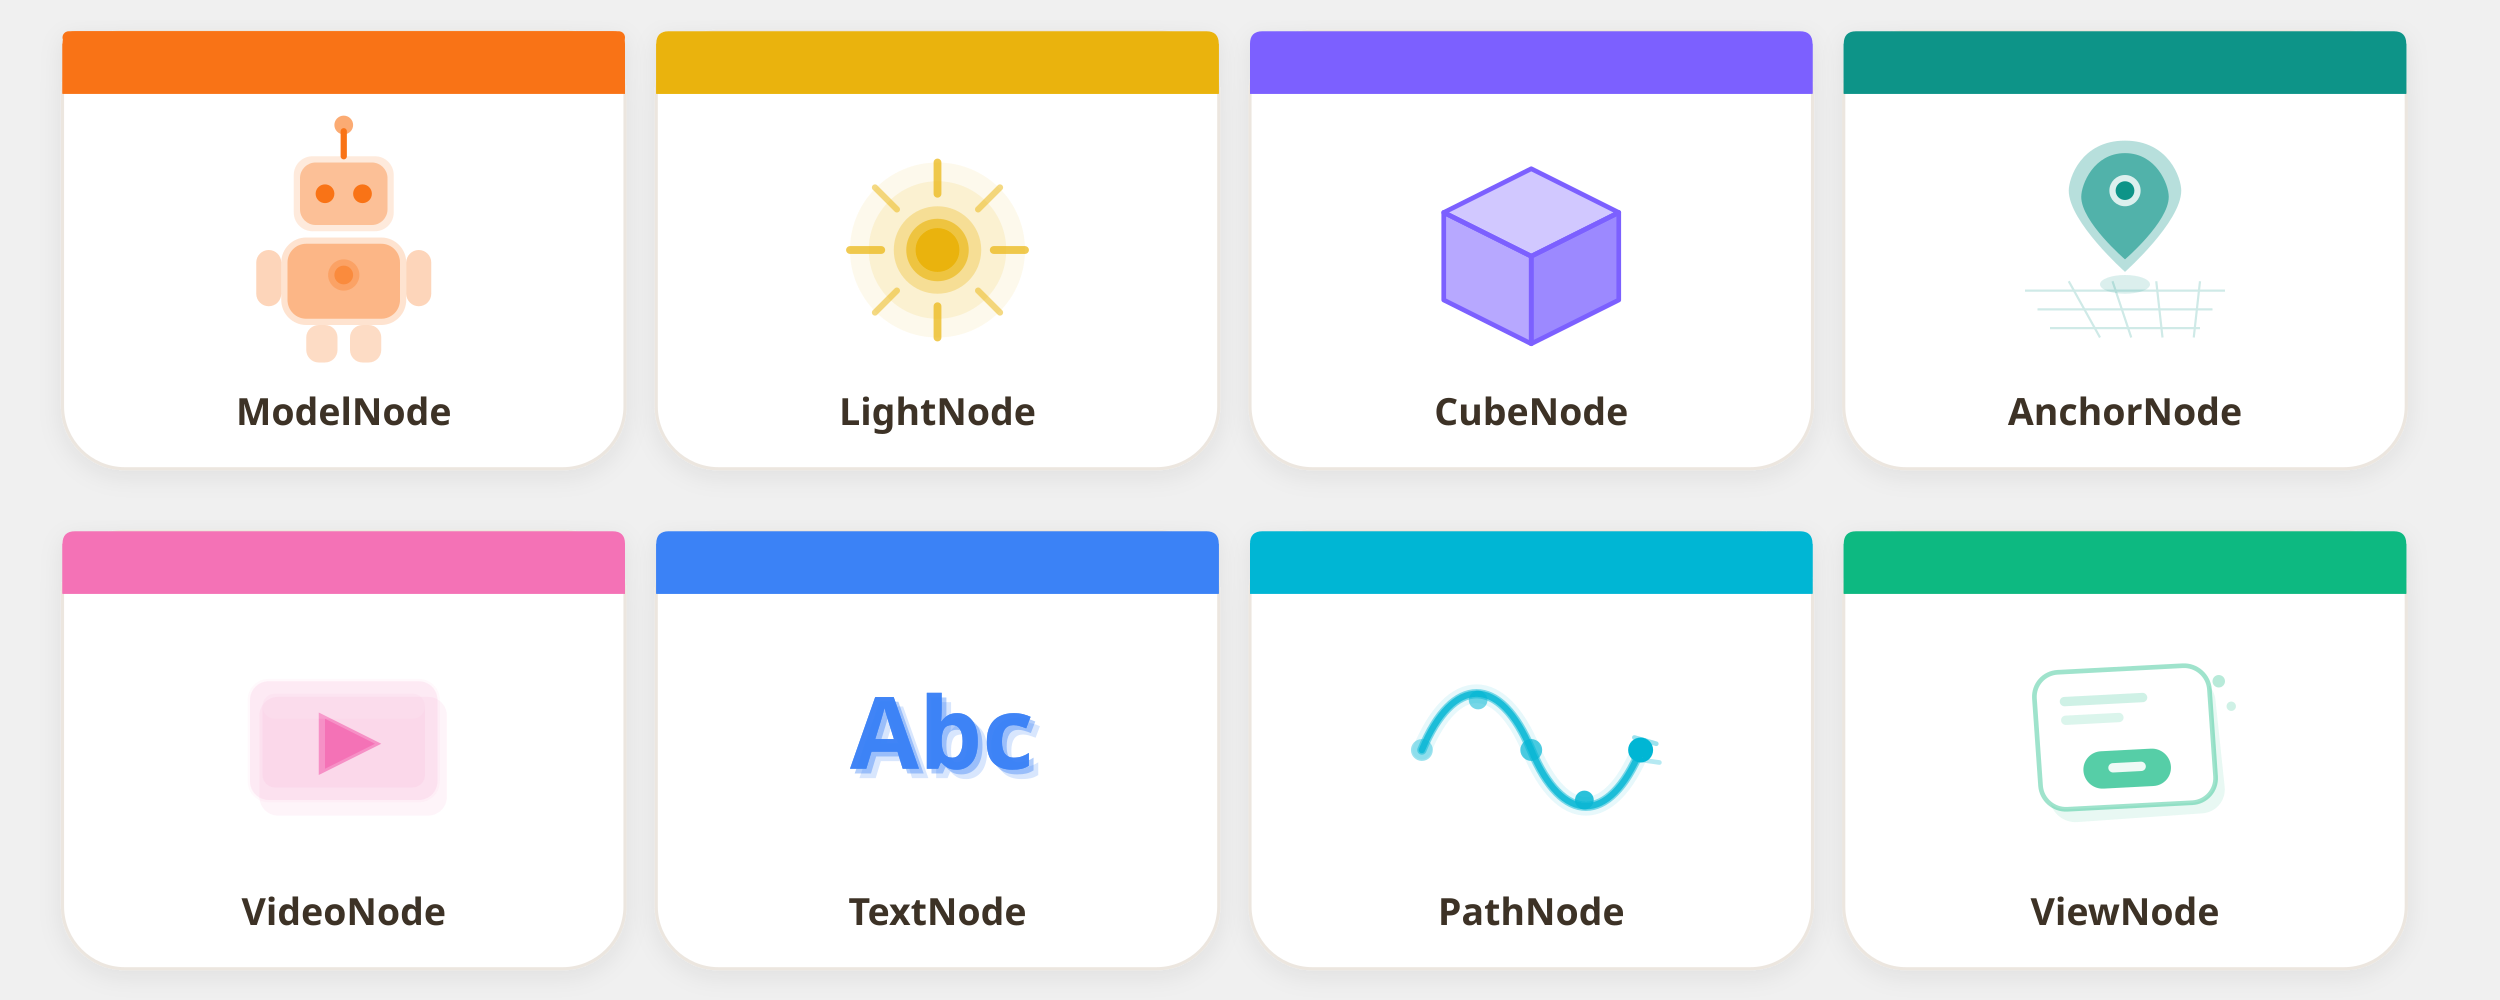
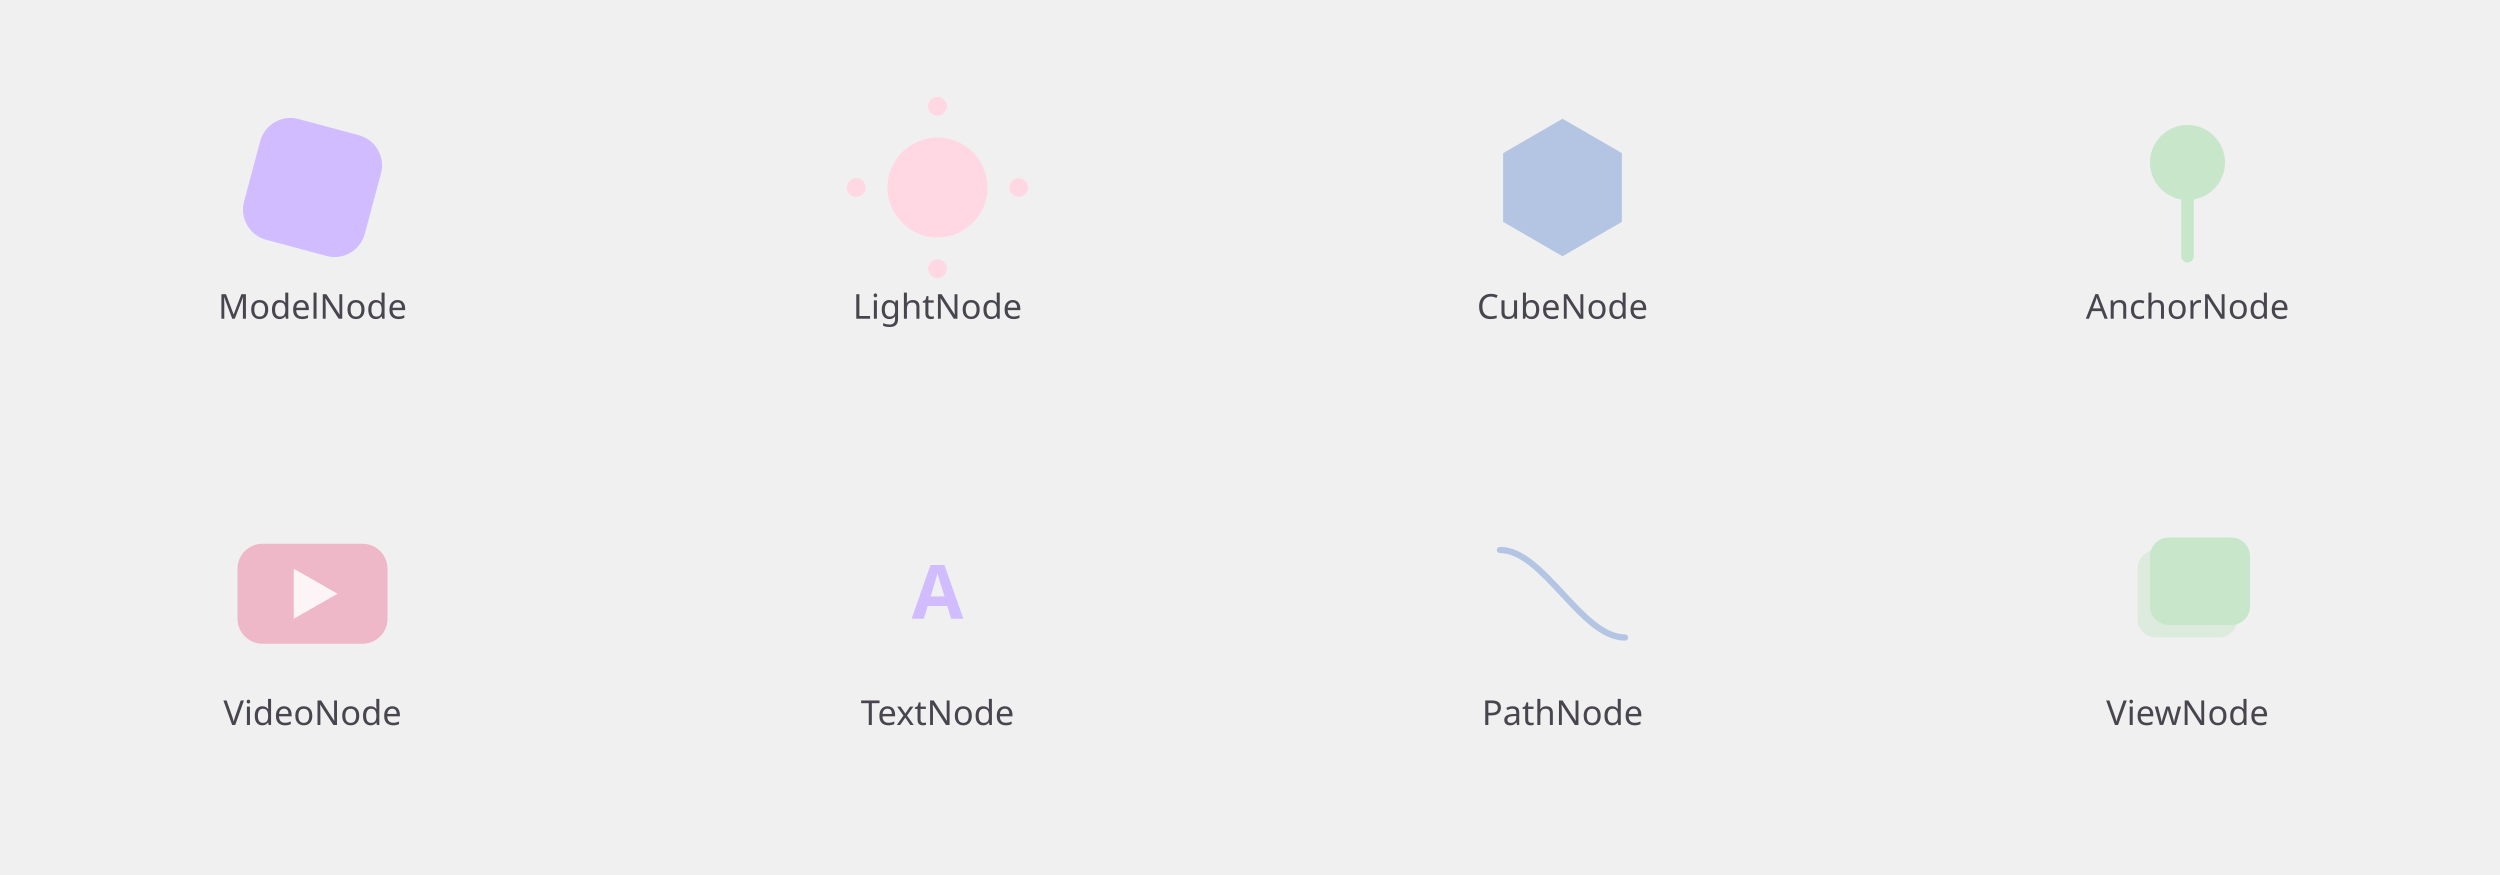
- <svg xmlns="http://www.w3.org/2000/svg" viewBox="0 0 800 320" width="800" height="320">
-   <defs>
-     <filter id="cardShadow" x="-4%" y="-4%" width="108%" height="112%">
-       <feDropShadow dx="0" dy="2" stdDeviation="4" flood-color="#00000012" />
-     </filter>
-     <style>
-       .node-name { font-family: 'Google Sans', 'Segoe UI', system-ui, sans-serif; font-size: 12px; font-weight: 700; fill: #3C3226; text-anchor: middle; }
-     </style>
-   </defs>
-   <g transform="translate(20, 10)" filter="url(#cardShadow)">
-     <rect width="180" height="140" rx="20" ry="20" fill="white" stroke="#ECE6DF" stroke-width="1" />
-     <rect width="180" height="4" rx="2" ry="2" y="0" fill="#F97316" clip-path="inset(0 0 0 0 round 20px 20px 0 0)" />
-     <path d="M180,20 L180,4 Q180,0 176,0 L4,0 Q0,0 0,4 L0,20 Z" fill="#F97316" />
-     <rect x="0" y="4" width="180" height="16" fill="#F97316" />
-     <g transform="translate(90, 68)">
-       <rect x="-16" y="-28" width="32" height="24" rx="6" fill="#F97316" opacity="0.15" />
-       <rect x="-14" y="-26" width="28" height="20" rx="5" fill="#F97316" opacity="0.35" />
-       <circle cx="-6" cy="-16" r="3" fill="#F97316" />
-       <circle cx="6" cy="-16" r="3" fill="#F97316" />
-       <line x1="0" y1="-28" x2="0" y2="-36" stroke="#F97316" stroke-width="2" stroke-linecap="round" />
-       <circle cx="0" cy="-38" r="3" fill="#F97316" opacity="0.6" />
-       <rect x="-20" y="-2" width="40" height="28" rx="8" fill="#F97316" opacity="0.2" />
-       <rect x="-18" y="0" width="36" height="24" rx="6" fill="#F97316" opacity="0.4" />
-       <circle cx="0" cy="10" r="5" fill="#F97316" opacity="0.3" />
-       <circle cx="0" cy="10" r="3" fill="#F97316" opacity="0.5" />
-       <rect x="-28" y="2" width="8" height="18" rx="4" fill="#F97316" opacity="0.3" />
-       <rect x="20" y="2" width="8" height="18" rx="4" fill="#F97316" opacity="0.3" />
-       <rect x="-12" y="26" width="10" height="12" rx="4" fill="#F97316" opacity="0.25" />
-       <rect x="2" y="26" width="10" height="12" rx="4" fill="#F97316" opacity="0.25" />
-     </g>
-     <text x="90" y="126" class="node-name">ModelNode</text>
+ <svg xmlns="http://www.w3.org/2000/svg" viewBox="0 0 800 280" width="800" height="280">
+   <style>
+     .node-label { font-family: 'Google Sans', 'Segoe UI', system-ui, sans-serif; font-size: 11px; font-weight: 500; fill: #49454F; text-anchor: middle; }
+   </style>
+   <g transform="translate(100, 60)">
+     <rect x="-20" y="-20" width="40" height="40" rx="10" fill="#D0BCFF" transform="rotate(15)" />
+     <text y="42" class="node-label">ModelNode</text>
  </g>
-   <g transform="translate(210, 10)" filter="url(#cardShadow)">
-     <rect width="180" height="140" rx="20" ry="20" fill="white" stroke="#ECE6DF" stroke-width="1" />
-     <path d="M180,20 L180,4 Q180,0 176,0 L4,0 Q0,0 0,4 L0,20 Z" fill="#EAB308" />
-     <rect x="0" y="4" width="180" height="16" fill="#EAB308" />
-     <g transform="translate(90, 70)">
-       <circle cx="0" cy="0" r="28" fill="#EAB308" opacity="0.08" />
-       <circle cx="0" cy="0" r="22" fill="#EAB308" opacity="0.12" />
-       <circle cx="0" cy="0" r="14" fill="#EAB308" opacity="0.3" />
-       <circle cx="0" cy="0" r="10" fill="#EAB308" opacity="0.6" />
-       <circle cx="0" cy="0" r="7" fill="#EAB308" />
-       <g stroke="#EAB308" stroke-width="2.5" stroke-linecap="round" opacity="0.7">
-         <line x1="0" y1="-18" x2="0" y2="-28" />
-         <line x1="0" y1="18" x2="0" y2="28" />
-         <line x1="-18" y1="0" x2="-28" y2="0" />
-         <line x1="18" y1="0" x2="28" y2="0" />
-       </g>
-       <g stroke="#EAB308" stroke-width="2" stroke-linecap="round" opacity="0.5">
-         <line x1="-13" y1="-13" x2="-20" y2="-20" />
-         <line x1="13" y1="-13" x2="20" y2="-20" />
-         <line x1="-13" y1="13" x2="-20" y2="20" />
-         <line x1="13" y1="13" x2="20" y2="20" />
-       </g>
-     </g>
-     <text x="90" y="126" class="node-name">LightNode</text>
+   <g transform="translate(300, 60)">
+     <circle cx="0" cy="0" r="16" fill="#FFD8E4" />
+     <circle cx="0" cy="-26" r="3" fill="#FFD8E4" />
+     <circle cx="0" cy="26" r="3" fill="#FFD8E4" />
+     <circle cx="-26" cy="0" r="3" fill="#FFD8E4" />
+     <circle cx="26" cy="0" r="3" fill="#FFD8E4" />
+     <text y="42" class="node-label">LightNode</text>
  </g>
-   <g transform="translate(400, 10)" filter="url(#cardShadow)">
-     <rect width="180" height="140" rx="20" ry="20" fill="white" stroke="#ECE6DF" stroke-width="1" />
-     <path d="M180,20 L180,4 Q180,0 176,0 L4,0 Q0,0 0,4 L0,20 Z" fill="#7B61FF" />
-     <rect x="0" y="4" width="180" height="16" fill="#7B61FF" />
-     <g transform="translate(90, 70)">
-       <polygon points="0,-26 28,-12 0,2 -28,-12" fill="#7B61FF" opacity="0.35" />
-       <polygon points="-28,-12 0,2 0,30 -28,16" fill="#7B61FF" opacity="0.55" />
-       <polygon points="28,-12 0,2 0,30 28,16" fill="#7B61FF" opacity="0.75" />
-       <polygon points="0,-26 28,-12 0,2 -28,-12" fill="none" stroke="#7B61FF" stroke-width="1.5" stroke-linejoin="round" />
-       <polygon points="-28,-12 0,2 0,30 -28,16" fill="none" stroke="#7B61FF" stroke-width="1.5" stroke-linejoin="round" />
-       <polygon points="28,-12 0,2 0,30 28,16" fill="none" stroke="#7B61FF" stroke-width="1.5" stroke-linejoin="round" />
-     </g>
-     <text x="90" y="126" class="node-name">CubeNode</text>
+   <g transform="translate(500, 60)">
+     <polygon points="0,-22 19,-11 19,11 0,22 -19,11 -19,-11" fill="#B4C5E4" />
+     <text y="42" class="node-label">CubeNode</text>
  </g>
-   <g transform="translate(590, 10)" filter="url(#cardShadow)">
-     <rect width="180" height="140" rx="20" ry="20" fill="white" stroke="#ECE6DF" stroke-width="1" />
-     <path d="M180,20 L180,4 Q180,0 176,0 L4,0 Q0,0 0,4 L0,20 Z" fill="#0D9488" />
-     <rect x="0" y="4" width="180" height="16" fill="#0D9488" />
-     <g transform="translate(90, 65)">
-       <g stroke="#0D9488" stroke-width="0.7" opacity="0.2">
-         <line x1="-32" y1="18" x2="32" y2="18" />
-         <line x1="-28" y1="24" x2="28" y2="24" />
-         <line x1="-24" y1="30" x2="24" y2="30" />
-         <line x1="-18" y1="15" x2="-8" y2="33" />
-         <line x1="-4" y1="15" x2="2" y2="33" />
-         <line x1="10" y1="15" x2="12" y2="33" />
-         <line x1="24" y1="15" x2="22" y2="33" />
-       </g>
-       <path d="M0,-30 C-14,-30 -18,-18 -18,-14 C-18,-4 0,12 0,12 C0,12 18,-4 18,-14 C18,-18 14,-30 0,-30 Z" fill="#0D9488" opacity="0.3" />
-       <path d="M0,-26 C-10,-26 -14,-16 -14,-12 C-14,-4 0,8 0,8 C0,8 14,-4 14,-12 C14,-16 10,-26 0,-26 Z" fill="#0D9488" opacity="0.6" />
-       <circle cx="0" cy="-14" r="5" fill="white" opacity="0.8" />
-       <circle cx="0" cy="-14" r="3" fill="#0D9488" />
-       <ellipse cx="0" cy="16" rx="8" ry="3" fill="#0D9488" opacity="0.15" />
-     </g>
-     <text x="90" y="126" class="node-name">AnchorNode</text>
+   <g transform="translate(700, 60)">
+     <circle cx="0" cy="-8" r="12" fill="#C8E6C9" />
+     <line x1="0" y1="4" x2="0" y2="22" stroke="#C8E6C9" stroke-width="4" stroke-linecap="round" />
+     <text y="42" class="node-label">AnchorNode</text>
  </g>
-   <g transform="translate(20, 170)" filter="url(#cardShadow)">
-     <rect width="180" height="140" rx="20" ry="20" fill="white" stroke="#ECE6DF" stroke-width="1" />
-     <path d="M180,20 L180,4 Q180,0 176,0 L4,0 Q0,0 0,4 L0,20 Z" fill="#F472B6" />
-     <rect x="0" y="4" width="180" height="16" fill="#F472B6" />
-     <g transform="translate(90, 68)">
-       <rect x="-30" y="-18" width="60" height="38" rx="6" fill="#F472B6" opacity="0.08" transform="translate(3,3)" />
-       <rect x="-30" y="-20" width="60" height="38" rx="6" fill="#F472B6" opacity="0.15" stroke="#F472B6" stroke-width="1.5" stroke-opacity="0.3" />
-       <rect x="-26" y="-16" width="52" height="30" rx="4" fill="#F472B6" opacity="0.08" />
-       <polygon points="-8,-10 -8,10 12,0" fill="#F472B6" opacity="0.7" />
-       <polygon points="-6,-8 -6,8 10,0" fill="#F472B6" />
-       <rect x="-26" y="-16" width="52" height="8" rx="4" fill="white" opacity="0.1" />
-     </g>
-     <text x="90" y="126" class="node-name">VideoNode</text>
+   <g transform="translate(100, 190)">
+     <rect x="-24" y="-16" width="48" height="32" rx="8" fill="#EFB8C8" />
+     <polygon points="-6,-8 -6,8 8,0" fill="white" opacity="0.85" />
+     <text y="42" class="node-label">VideoNode</text>
  </g>
-   <g transform="translate(210, 170)" filter="url(#cardShadow)">
-     <rect width="180" height="140" rx="20" ry="20" fill="white" stroke="#ECE6DF" stroke-width="1" />
-     <path d="M180,20 L180,4 Q180,0 176,0 L4,0 Q0,0 0,4 L0,20 Z" fill="#3B82F6" />
-     <rect x="0" y="4" width="180" height="16" fill="#3B82F6" />
-     <g transform="translate(90, 68)">
-       <g transform="translate(3, 3)" opacity="0.2">
-         <text x="-28" y="8" font-family="'Google Sans', 'Segoe UI', system-ui, sans-serif" font-size="32" font-weight="800" fill="#3B82F6" text-anchor="start">Abc</text>
-       </g>
-       <g transform="translate(1.5, 1.5)" opacity="0.4">
-         <text x="-28" y="8" font-family="'Google Sans', 'Segoe UI', system-ui, sans-serif" font-size="32" font-weight="800" fill="#3B82F6" text-anchor="start">Abc</text>
-       </g>
-       <text x="-28" y="8" font-family="'Google Sans', 'Segoe UI', system-ui, sans-serif" font-size="32" font-weight="800" fill="#3B82F6" opacity="0.8" text-anchor="start">Abc</text>
-       <text x="-28" y="8" font-family="'Google Sans', 'Segoe UI', system-ui, sans-serif" font-size="32" font-weight="800" fill="#3B82F6" text-anchor="start" opacity="0.9">Abc</text>
-     </g>
-     <text x="90" y="126" class="node-name">TextNode</text>
+   <g transform="translate(300, 190)">
+     <text y="8" font-family="'Google Sans', 'Segoe UI', system-ui, sans-serif" font-size="24" font-weight="700" fill="#D0BCFF" text-anchor="middle">A</text>
+     <text y="42" class="node-label">TextNode</text>
  </g>
-   <g transform="translate(400, 170)" filter="url(#cardShadow)">
-     <rect width="180" height="140" rx="20" ry="20" fill="white" stroke="#ECE6DF" stroke-width="1" />
-     <path d="M180,20 L180,4 Q180,0 176,0 L4,0 Q0,0 0,4 L0,20 Z" fill="#06B6D4" />
-     <rect x="0" y="4" width="180" height="16" fill="#06B6D4" />
-     <g transform="translate(90, 70)">
-       <path d="M-35,0 C-25,-24 -10,-24 0,0 C10,24 25,24 35,0" fill="none" stroke="#06B6D4" stroke-width="6" stroke-linecap="round" opacity="0.1" />
-       <path d="M-35,0 C-25,-24 -10,-24 0,0 C10,24 25,24 35,0" fill="none" stroke="#06B6D4" stroke-width="3" stroke-linecap="round" opacity="0.5" />
-       <path d="M-35,0 C-25,-24 -10,-24 0,0 C10,24 25,24 35,0" fill="none" stroke="#06B6D4" stroke-width="2" stroke-linecap="round" opacity="0.8" />
-       <circle cx="-35" cy="0" r="3.5" fill="#06B6D4" opacity="0.4" />
-       <circle cx="-17" cy="-16" r="3" fill="#06B6D4" opacity="0.55" />
-       <circle cx="0" cy="0" r="3.5" fill="#06B6D4" opacity="0.7" />
-       <circle cx="17" cy="16" r="3" fill="#06B6D4" opacity="0.85" />
-       <circle cx="35" cy="0" r="4" fill="#06B6D4" />
-       <path d="M33,-4 L40,-2" stroke="#06B6D4" stroke-width="1.5" stroke-linecap="round" opacity="0.4" />
-       <path d="M34,3 L41,4" stroke="#06B6D4" stroke-width="1.5" stroke-linecap="round" opacity="0.3" />
-     </g>
-     <text x="90" y="126" class="node-name">PathNode</text>
+   <g transform="translate(500, 190)">
+     <path d="M-20,-14 C-6,-14 6,14 20,14" fill="none" stroke="#B4C5E4" stroke-width="2" stroke-linecap="round" />
+     <text y="42" class="node-label">PathNode</text>
  </g>
-   <g transform="translate(590, 170)" filter="url(#cardShadow)">
-     <rect width="180" height="140" rx="20" ry="20" fill="white" stroke="#ECE6DF" stroke-width="1" />
-     <path d="M180,20 L180,4 Q180,0 176,0 L4,0 Q0,0 0,4 L0,20 Z" fill="#10B981" />
-     <rect x="0" y="4" width="180" height="16" fill="#10B981" />
-     <g transform="translate(90, 66)">
-       <g transform="skewY(-4) skewX(6) translate(2, 4)" opacity="0.1">
-         <rect x="-28" y="-22" width="56" height="44" rx="8" fill="#10B981" />
-       </g>
-       <g transform="skewY(-3) skewX(4)">
-         <rect x="-28" y="-22" width="56" height="44" rx="8" fill="white" stroke="#10B981" stroke-width="1.5" stroke-opacity="0.4" />
-         <rect x="-20" y="-14" width="28" height="3" rx="1.5" fill="#10B981" opacity="0.2" />
-         <rect x="-20" y="-8" width="20" height="3" rx="1.5" fill="#10B981" opacity="0.15" />
-         <rect x="-14" y="4" width="28" height="12" rx="6" fill="#10B981" opacity="0.7" />
-         <rect x="-6" y="8" width="12" height="3" rx="1.5" fill="white" opacity="0.9" />
-       </g>
-       <circle cx="30" cy="-18" r="2" fill="#10B981" opacity="0.3" />
-       <circle cx="34" cy="-10" r="1.5" fill="#10B981" opacity="0.2" />
-     </g>
-     <text x="90" y="126" class="node-name">ViewNode</text>
+   <g transform="translate(700, 190)">
+     <rect x="-16" y="-14" width="32" height="28" rx="6" fill="#C8E6C9" opacity="0.5" />
+     <rect x="-12" y="-18" width="32" height="28" rx="6" fill="#C8E6C9" />
+     <text y="42" class="node-label">ViewNode</text>
  </g>
</svg>
